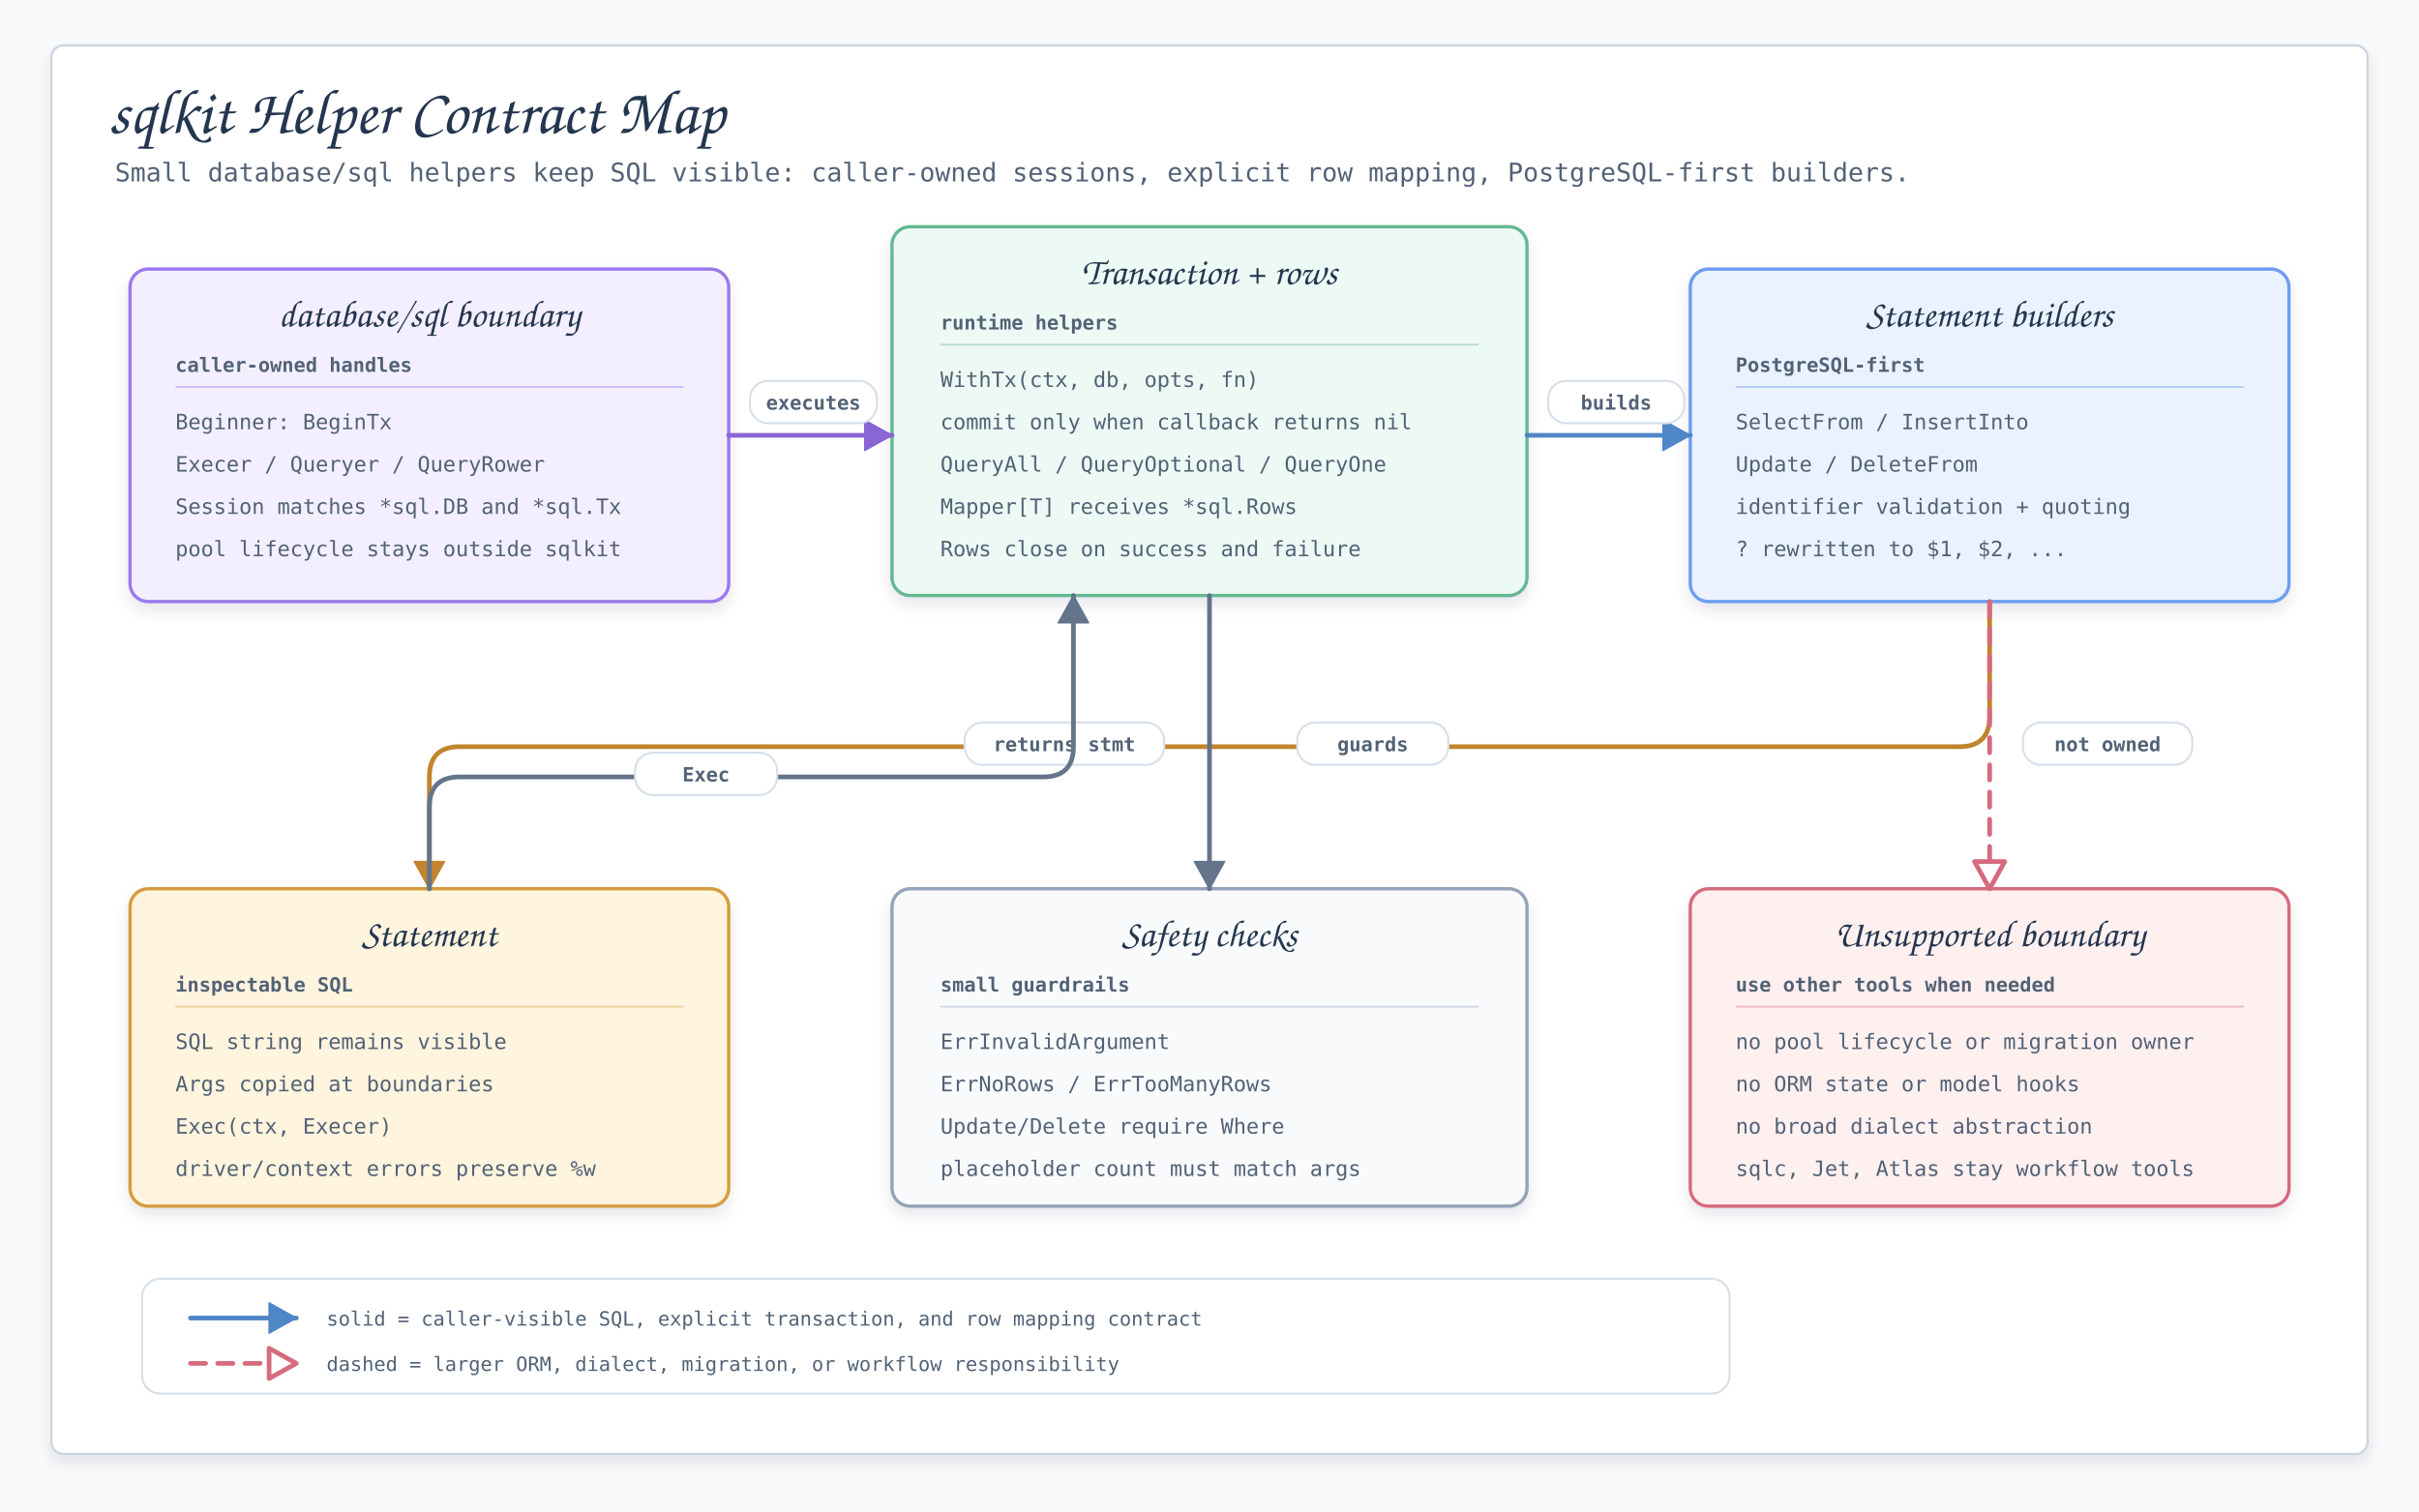
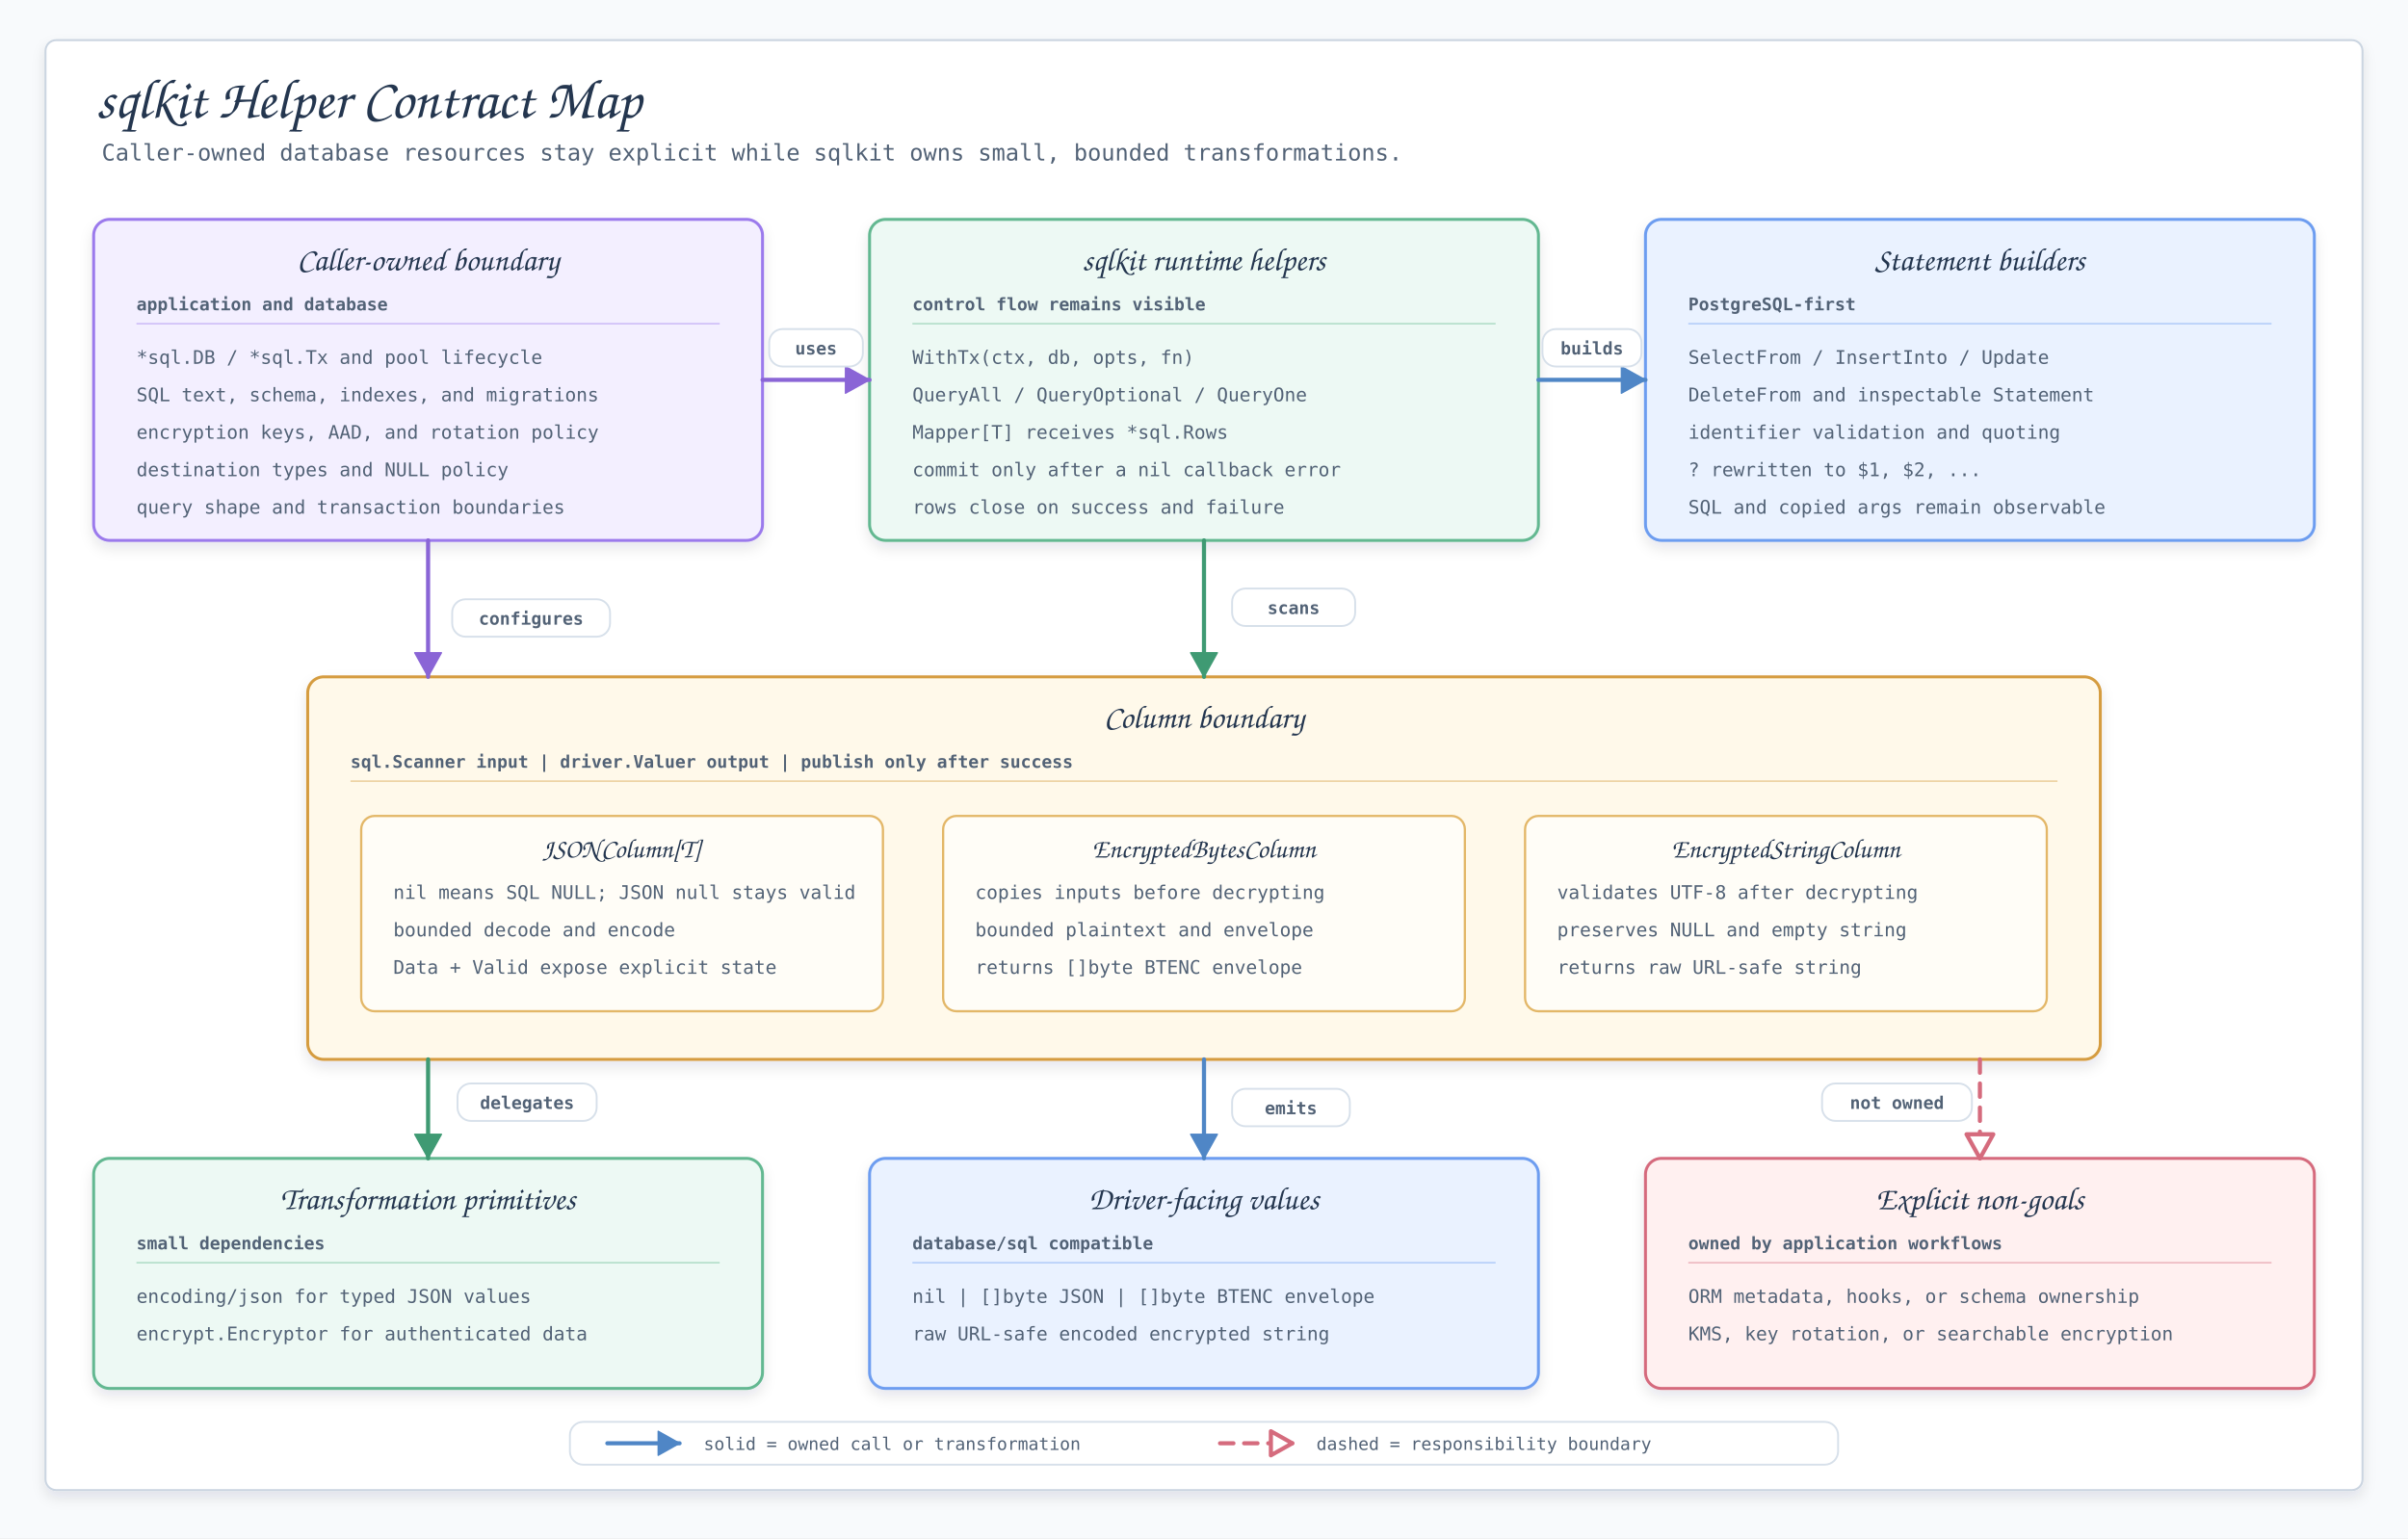
- <svg xmlns="http://www.w3.org/2000/svg" width="1600" height="1000" viewBox="0 0 1600 1000" role="img" aria-labelledby="title desc">
+ <svg xmlns="http://www.w3.org/2000/svg" width="1800" height="1150" viewBox="0 0 1800 1150" role="img" aria-labelledby="title desc">
  <defs>
-     <filter id="softShadow" x="-6%" y="-8%" width="112%" height="120%">
+     <filter id="softShadow" x="-6%" y="-8%" width="112%" height="122%">
      <feDropShadow dx="0" dy="5" stdDeviation="5" flood-color="#0f172a" flood-opacity="0.10" />
    </filter>
    <style>
      .canvas { fill: #f8fafc; }
      .frame { fill: #ffffff; stroke: #cbd5e1; stroke-width: 1.5; filter: url(#softShadow); }
-       .title, .card-title { font-family: "Architects Daughter", "Comic Sans MS", cursive; fill: #24364f; }
+       .title, .card-title, .mini-title { font-family: "Architects Daughter", "Comic Sans MS", cursive; fill: #24364f; }
      .title { font-size: 42px; }
      .subtitle, .section, .member, .label, .legend { font-family: "Comic Mono", "SFMono-Regular", monospace; fill: #526276; }
      .subtitle { font-size: 17px; }
-       .section { font-size: 13px; font-weight: 700; text-transform: uppercase; letter-spacing: 0; }
-       .card-title { font-size: 25px; }
+       .section { font-size: 13px; font-weight: 700; text-transform: uppercase; }
+       .card-title { font-size: 24px; }
+       .mini-title { font-size: 20px; }
      .member { font-size: 14px; }
      .label { font-size: 13px; font-weight: 700; }
      .legend { font-size: 13px; }
-       .card { stroke-width: 2.2; rx: 12; filter: url(#softShadow); }
+       .card { stroke-width: 2.2; filter: url(#softShadow); }
+       .mini-card { stroke-width: 1.7; }
      .rule { stroke-width: 1.2; opacity: 0.42; }
      .connector { fill: none; stroke-linecap: round; stroke-linejoin: round; stroke-width: 3.1; }
      .dependency { stroke-dasharray: 10 8; }
      .head { stroke-linejoin: round; stroke-dasharray: none; }
-       .legendBox { fill: #ffffff; stroke: #d7e0ea; stroke-width: 1.4; rx: 12; }
+       .label-box, .legend-box { fill: #ffffff; stroke: #d7e0ea; stroke-width: 1.4; }
    </style>
  </defs>
-   <rect class="canvas" width="1600" height="1000" />
-   <rect class="frame" x="34" y="30" width="1532" height="932" rx="8" />
+   <rect class="canvas" width="1800" height="1150" />
+   <rect class="frame" x="34" y="30" width="1732" height="1084" rx="8" />
  <text class="title" x="72" y="88">sqlkit Helper Contract Map</text>
-   <text class="subtitle" x="76" y="120">Small database/sql helpers keep SQL visible: caller-owned sessions, explicit row mapping, PostgreSQL-first builders.</text>
-   <rect class="card" x="86" y="178" width="396" height="220" fill="#f3efff" stroke="#9b7aec" />
-   <text class="card-title" x="284" y="216" text-anchor="middle">database/sql boundary</text>
-   <text class="section" x="116" y="246">caller-owned handles</text>
-   <line class="rule" x1="116" y1="256" x2="452" y2="256" stroke="#9b7aec" />
-   <text class="member" x="116" y="284">Beginner: BeginTx</text>
-   <text class="member" x="116" y="312">Execer / Queryer / QueryRower</text>
-   <text class="member" x="116" y="340">Session matches *sql.DB and *sql.Tx</text>
-   <text class="member" x="116" y="368">pool lifecycle stays outside sqlkit</text>
-   <rect class="card" x="590" y="150" width="420" height="244" fill="#edf9f4" stroke="#63b891" />
-   <text class="card-title" x="800" y="188" text-anchor="middle">Transaction + rows</text>
-   <text class="section" x="622" y="218">runtime helpers</text>
-   <line class="rule" x1="622" y1="228" x2="978" y2="228" stroke="#63b891" />
-   <text class="member" x="622" y="256">WithTx(ctx, db, opts, fn)</text>
-   <text class="member" x="622" y="284">commit only when callback returns nil</text>
-   <text class="member" x="622" y="312">QueryAll / QueryOptional / QueryOne</text>
-   <text class="member" x="622" y="340">Mapper[T] receives *sql.Rows</text>
-   <text class="member" x="622" y="368">Rows close on success and failure</text>
-   <rect class="card" x="1118" y="178" width="396" height="220" fill="#eaf2ff" stroke="#6d9df0" />
-   <text class="card-title" x="1316" y="216" text-anchor="middle">Statement builders</text>
-   <text class="section" x="1148" y="246">PostgreSQL-first</text>
-   <line class="rule" x1="1148" y1="256" x2="1484" y2="256" stroke="#6d9df0" />
-   <text class="member" x="1148" y="284">SelectFrom / InsertInto</text>
-   <text class="member" x="1148" y="312">Update / DeleteFrom</text>
-   <text class="member" x="1148" y="340">identifier validation + quoting</text>
-   <text class="member" x="1148" y="368">? rewritten to $1, $2, ...</text>
-   <rect class="card" x="86" y="588" width="396" height="210" fill="#fff4de" stroke="#d59c3f" />
-   <text class="card-title" x="284" y="626" text-anchor="middle">Statement</text>
-   <text class="section" x="116" y="656">inspectable SQL</text>
-   <line class="rule" x1="116" y1="666" x2="452" y2="666" stroke="#d59c3f" />
-   <text class="member" x="116" y="694">SQL string remains visible</text>
-   <text class="member" x="116" y="722">Args copied at boundaries</text>
-   <text class="member" x="116" y="750">Exec(ctx, Execer)</text>
-   <text class="member" x="116" y="778">driver/context errors preserve %w</text>
-   <rect class="card" x="590" y="588" width="420" height="210" fill="#f8fafc" stroke="#94a3b8" />
-   <text class="card-title" x="800" y="626" text-anchor="middle">Safety checks</text>
-   <text class="section" x="622" y="656">small guardrails</text>
-   <line class="rule" x1="622" y1="666" x2="978" y2="666" stroke="#94a3b8" />
-   <text class="member" x="622" y="694">ErrInvalidArgument</text>
-   <text class="member" x="622" y="722">ErrNoRows / ErrTooManyRows</text>
-   <text class="member" x="622" y="750">Update/Delete require Where</text>
-   <text class="member" x="622" y="778">placeholder count must match args</text>
-   <rect class="card" x="1118" y="588" width="396" height="210" fill="#fff0f0" stroke="#d56b7d" />
-   <text class="card-title" x="1316" y="626" text-anchor="middle">Unsupported boundary</text>
-   <text class="section" x="1148" y="656">use other tools when needed</text>
-   <line class="rule" x1="1148" y1="666" x2="1484" y2="666" stroke="#d56b7d" />
-   <text class="member" x="1148" y="694">no pool lifecycle or migration owner</text>
-   <text class="member" x="1148" y="722">no ORM state or model hooks</text>
-   <text class="member" x="1148" y="750">no broad dialect abstraction</text>
-   <text class="member" x="1148" y="778">sqlc, Jet, Atlas stay workflow tools</text>
-   <path class="connector" d="M482 288H590" stroke="#8a65d6" />
-   <polygon class="head" points="590,288 572,278 572,298" fill="#8a65d6" stroke="#8a65d6" />
-   <rect class="legendBox" x="496" y="252" width="84" height="28" />
-   <text class="label" x="538" y="271" text-anchor="middle" fill="#8a65d6">executes</text>
-   <path class="connector" d="M1010 288H1118" stroke="#4f86c6" />
-   <polygon class="head" points="1118,288 1100,278 1100,298" fill="#4f86c6" stroke="#4f86c6" />
-   <rect class="legendBox" x="1024" y="252" width="90" height="28" />
-   <text class="label" x="1069" y="271" text-anchor="middle" fill="#4f86c6">builds</text>
-   <path class="connector" d="M1316 398V474Q1316 494 1296 494H304Q284 494 284 514V588" stroke="#c1842f" />
-   <polygon class="head" points="284,588 274,570 294,570" fill="#c1842f" stroke="#c1842f" />
-   <rect class="legendBox" x="638" y="478" width="132" height="28" />
-   <text class="label" x="704" y="497" text-anchor="middle" fill="#c1842f">returns stmt</text>
-   <path class="connector" d="M284 588V534Q284 514 304 514H690Q710 514 710 494V394" stroke="#64748b" />
-   <polygon class="head" points="710,394 700,412 720,412" fill="#64748b" stroke="#64748b" />
-   <rect class="legendBox" x="420" y="498" width="94" height="28" />
-   <text class="label" x="467" y="517" text-anchor="middle" fill="#64748b">Exec</text>
-   <path class="connector" d="M800 394V588" stroke="#64748b" />
-   <polygon class="head" points="800,588 790,570 810,570" fill="#64748b" stroke="#64748b" />
-   <rect class="legendBox" x="858" y="478" width="100" height="28" />
-   <text class="label" x="908" y="497" text-anchor="middle" fill="#64748b">guards</text>
-   <path class="connector dependency" d="M1316 398V588" stroke="#d56b7d" />
-   <polygon class="head" points="1316,588 1306,570 1326,570" fill="#ffffff" stroke="#d56b7d" stroke-width="3.1" />
-   <rect class="legendBox" x="1338" y="478" width="112" height="28" />
-   <text class="label" x="1394" y="497" text-anchor="middle" fill="#d56b7d">not owned</text>
-   <rect class="legendBox" x="94" y="846" width="1050" height="76" />
-   <path class="connector" d="M126 872H196" stroke="#4f86c6" />
-   <polygon class="head" points="196,872 178,862 178,882" fill="#4f86c6" stroke="#4f86c6" />
-   <text class="legend" x="216" y="877">solid = caller-visible SQL, explicit transaction, and row mapping contract</text>
-   <path class="connector dependency" d="M126 902H196" stroke="#d56b7d" />
-   <polygon class="head" points="196,902 178,892 178,912" fill="#ffffff" stroke="#d56b7d" stroke-width="3.1" />
-   <text class="legend" x="216" y="907">dashed = larger ORM, dialect, migration, or workflow responsibility</text>
+   <text class="subtitle" x="76" y="120">Caller-owned database resources stay explicit while sqlkit owns small, bounded transformations.</text>
+   <rect class="card" x="70" y="164" width="500" height="240" rx="12" fill="#f3efff" stroke="#9b7aec" />
+   <text class="card-title" x="320" y="202" text-anchor="middle">Caller-owned boundary</text>
+   <text class="section" x="102" y="232">application and database</text>
+   <line class="rule" x1="102" y1="242" x2="538" y2="242" stroke="#9b7aec" />
+   <text class="member" x="102" y="272">*sql.DB / *sql.Tx and pool lifecycle</text>
+   <text class="member" x="102" y="300">SQL text, schema, indexes, and migrations</text>
+   <text class="member" x="102" y="328">encryption keys, AAD, and rotation policy</text>
+   <text class="member" x="102" y="356">destination types and NULL policy</text>
+   <text class="member" x="102" y="384">query shape and transaction boundaries</text>
+   <rect class="card" x="650" y="164" width="500" height="240" rx="12" fill="#edf9f4" stroke="#63b891" />
+   <text class="card-title" x="900" y="202" text-anchor="middle">sqlkit runtime helpers</text>
+   <text class="section" x="682" y="232">control flow remains visible</text>
+   <line class="rule" x1="682" y1="242" x2="1118" y2="242" stroke="#63b891" />
+   <text class="member" x="682" y="272">WithTx(ctx, db, opts, fn)</text>
+   <text class="member" x="682" y="300">QueryAll / QueryOptional / QueryOne</text>
+   <text class="member" x="682" y="328">Mapper[T] receives *sql.Rows</text>
+   <text class="member" x="682" y="356">commit only after a nil callback error</text>
+   <text class="member" x="682" y="384">rows close on success and failure</text>
+   <rect class="card" x="1230" y="164" width="500" height="240" rx="12" fill="#eaf2ff" stroke="#6d9df0" />
+   <text class="card-title" x="1480" y="202" text-anchor="middle">Statement builders</text>
+   <text class="section" x="1262" y="232">PostgreSQL-first</text>
+   <line class="rule" x1="1262" y1="242" x2="1698" y2="242" stroke="#6d9df0" />
+   <text class="member" x="1262" y="272">SelectFrom / InsertInto / Update</text>
+   <text class="member" x="1262" y="300">DeleteFrom and inspectable Statement</text>
+   <text class="member" x="1262" y="328">identifier validation and quoting</text>
+   <text class="member" x="1262" y="356">? rewritten to $1, $2, ...</text>
+   <text class="member" x="1262" y="384">SQL and copied args remain observable</text>
+   <path class="connector" d="M570 284H650" stroke="#8a65d6" />
+   <polygon class="head" points="650,284 632,274 632,294" fill="#8a65d6" stroke="#8a65d6" />
+   <rect class="label-box" x="575" y="246" width="70" height="28" rx="10" />
+   <text class="label" x="610" y="265" text-anchor="middle" fill="#8a65d6">uses</text>
+   <path class="connector" d="M1150 284H1230" stroke="#4f86c6" />
+   <polygon class="head" points="1230,284 1212,274 1212,294" fill="#4f86c6" stroke="#4f86c6" />
+   <rect class="label-box" x="1153" y="246" width="74" height="28" rx="10" />
+   <text class="label" x="1190" y="265" text-anchor="middle" fill="#4f86c6">builds</text>
+   <rect class="card" x="230" y="506" width="1340" height="286" rx="12" fill="#fff9ea" stroke="#d59c3f" />
+   <text class="card-title" x="900" y="544" text-anchor="middle">Column boundary</text>
+   <text class="section" x="262" y="574">sql.Scanner input | driver.Valuer output | publish only after success</text>
+   <line class="rule" x1="262" y1="584" x2="1538" y2="584" stroke="#d59c3f" />
+   <rect class="mini-card" x="270" y="610" width="390" height="146" rx="10" fill="#fffdf7" stroke="#e3b768" />
+   <text class="mini-title" x="465" y="641" text-anchor="middle">JSONColumn[T]</text>
+   <text class="member" x="294" y="672">nil means SQL NULL; JSON null stays valid</text>
+   <text class="member" x="294" y="700">bounded decode and encode</text>
+   <text class="member" x="294" y="728">Data + Valid expose explicit state</text>
+   <rect class="mini-card" x="705" y="610" width="390" height="146" rx="10" fill="#fffdf7" stroke="#e3b768" />
+   <text class="mini-title" x="900" y="641" text-anchor="middle">EncryptedBytesColumn</text>
+   <text class="member" x="729" y="672">copies inputs before decrypting</text>
+   <text class="member" x="729" y="700">bounded plaintext and envelope</text>
+   <text class="member" x="729" y="728">returns []byte BTENC envelope</text>
+   <rect class="mini-card" x="1140" y="610" width="390" height="146" rx="10" fill="#fffdf7" stroke="#e3b768" />
+   <text class="mini-title" x="1335" y="641" text-anchor="middle">EncryptedStringColumn</text>
+   <text class="member" x="1164" y="672">validates UTF-8 after decrypting</text>
+   <text class="member" x="1164" y="700">preserves NULL and empty string</text>
+   <text class="member" x="1164" y="728">returns raw URL-safe string</text>
+   <path class="connector" d="M320 404V506" stroke="#8a65d6" />
+   <polygon class="head" points="320,506 310,488 330,488" fill="#8a65d6" stroke="#8a65d6" />
+   <rect class="label-box" x="338" y="448" width="118" height="28" rx="10" />
+   <text class="label" x="397" y="467" text-anchor="middle" fill="#8a65d6">configures</text>
+   <path class="connector" d="M900 404V506" stroke="#3f9a73" />
+   <polygon class="head" points="900,506 890,488 910,488" fill="#3f9a73" stroke="#3f9a73" />
+   <rect class="label-box" x="921" y="440" width="92" height="28" rx="10" />
+   <text class="label" x="967" y="459" text-anchor="middle" fill="#3f9a73">scans</text>
+   <rect class="card" x="70" y="866" width="500" height="172" rx="12" fill="#edf9f4" stroke="#63b891" />
+   <text class="card-title" x="320" y="904" text-anchor="middle">Transformation primitives</text>
+   <text class="section" x="102" y="934">small dependencies</text>
+   <line class="rule" x1="102" y1="944" x2="538" y2="944" stroke="#63b891" />
+   <text class="member" x="102" y="974">encoding/json for typed JSON values</text>
+   <text class="member" x="102" y="1002">encrypt.Encryptor for authenticated data</text>
+   <rect class="card" x="650" y="866" width="500" height="172" rx="12" fill="#eaf2ff" stroke="#6d9df0" />
+   <text class="card-title" x="900" y="904" text-anchor="middle">Driver-facing values</text>
+   <text class="section" x="682" y="934">database/sql compatible</text>
+   <line class="rule" x1="682" y1="944" x2="1118" y2="944" stroke="#6d9df0" />
+   <text class="member" x="682" y="974">nil | []byte JSON | []byte BTENC envelope</text>
+   <text class="member" x="682" y="1002">raw URL-safe encoded encrypted string</text>
+   <rect class="card" x="1230" y="866" width="500" height="172" rx="12" fill="#fff0f0" stroke="#d56b7d" />
+   <text class="card-title" x="1480" y="904" text-anchor="middle">Explicit non-goals</text>
+   <text class="section" x="1262" y="934">owned by application workflows</text>
+   <line class="rule" x1="1262" y1="944" x2="1698" y2="944" stroke="#d56b7d" />
+   <text class="member" x="1262" y="974">ORM metadata, hooks, or schema ownership</text>
+   <text class="member" x="1262" y="1002">KMS, key rotation, or searchable encryption</text>
+   <path class="connector" d="M320 792V866" stroke="#3f9a73" />
+   <polygon class="head" points="320,866 310,848 330,848" fill="#3f9a73" stroke="#3f9a73" />
+   <rect class="label-box" x="342" y="810" width="104" height="28" rx="10" />
+   <text class="label" x="394" y="829" text-anchor="middle" fill="#3f9a73">delegates</text>
+   <path class="connector" d="M900 792V866" stroke="#4f86c6" />
+   <polygon class="head" points="900,866 890,848 910,848" fill="#4f86c6" stroke="#4f86c6" />
+   <rect class="label-box" x="921" y="814" width="88" height="28" rx="10" />
+   <text class="label" x="965" y="833" text-anchor="middle" fill="#4f86c6">emits</text>
+   <path class="connector dependency" d="M1480 792V866" stroke="#d56b7d" />
+   <polygon class="head" points="1480,866 1470,848 1490,848" fill="#ffffff" stroke="#d56b7d" stroke-width="3.1" />
+   <rect class="label-box" x="1362" y="810" width="112" height="28" rx="10" />
+   <text class="label" x="1418" y="829" text-anchor="middle" fill="#d56b7d">not owned</text>
+   <rect class="legend-box" x="426" y="1063" width="948" height="32" rx="10" />
+   <path class="connector" d="M454 1079H508" stroke="#4f86c6" />
+   <polygon class="head" points="508,1079 492,1070 492,1088" fill="#4f86c6" stroke="#4f86c6" />
+   <text class="legend" x="526" y="1084">solid = owned call or transformation</text>
+   <path class="connector dependency" d="M912 1079H966" stroke="#d56b7d" />
+   <polygon class="head" points="966,1079 950,1070 950,1088" fill="#ffffff" stroke="#d56b7d" stroke-width="3.1" />
+   <text class="legend" x="984" y="1084">dashed = responsibility boundary</text>
</svg>
